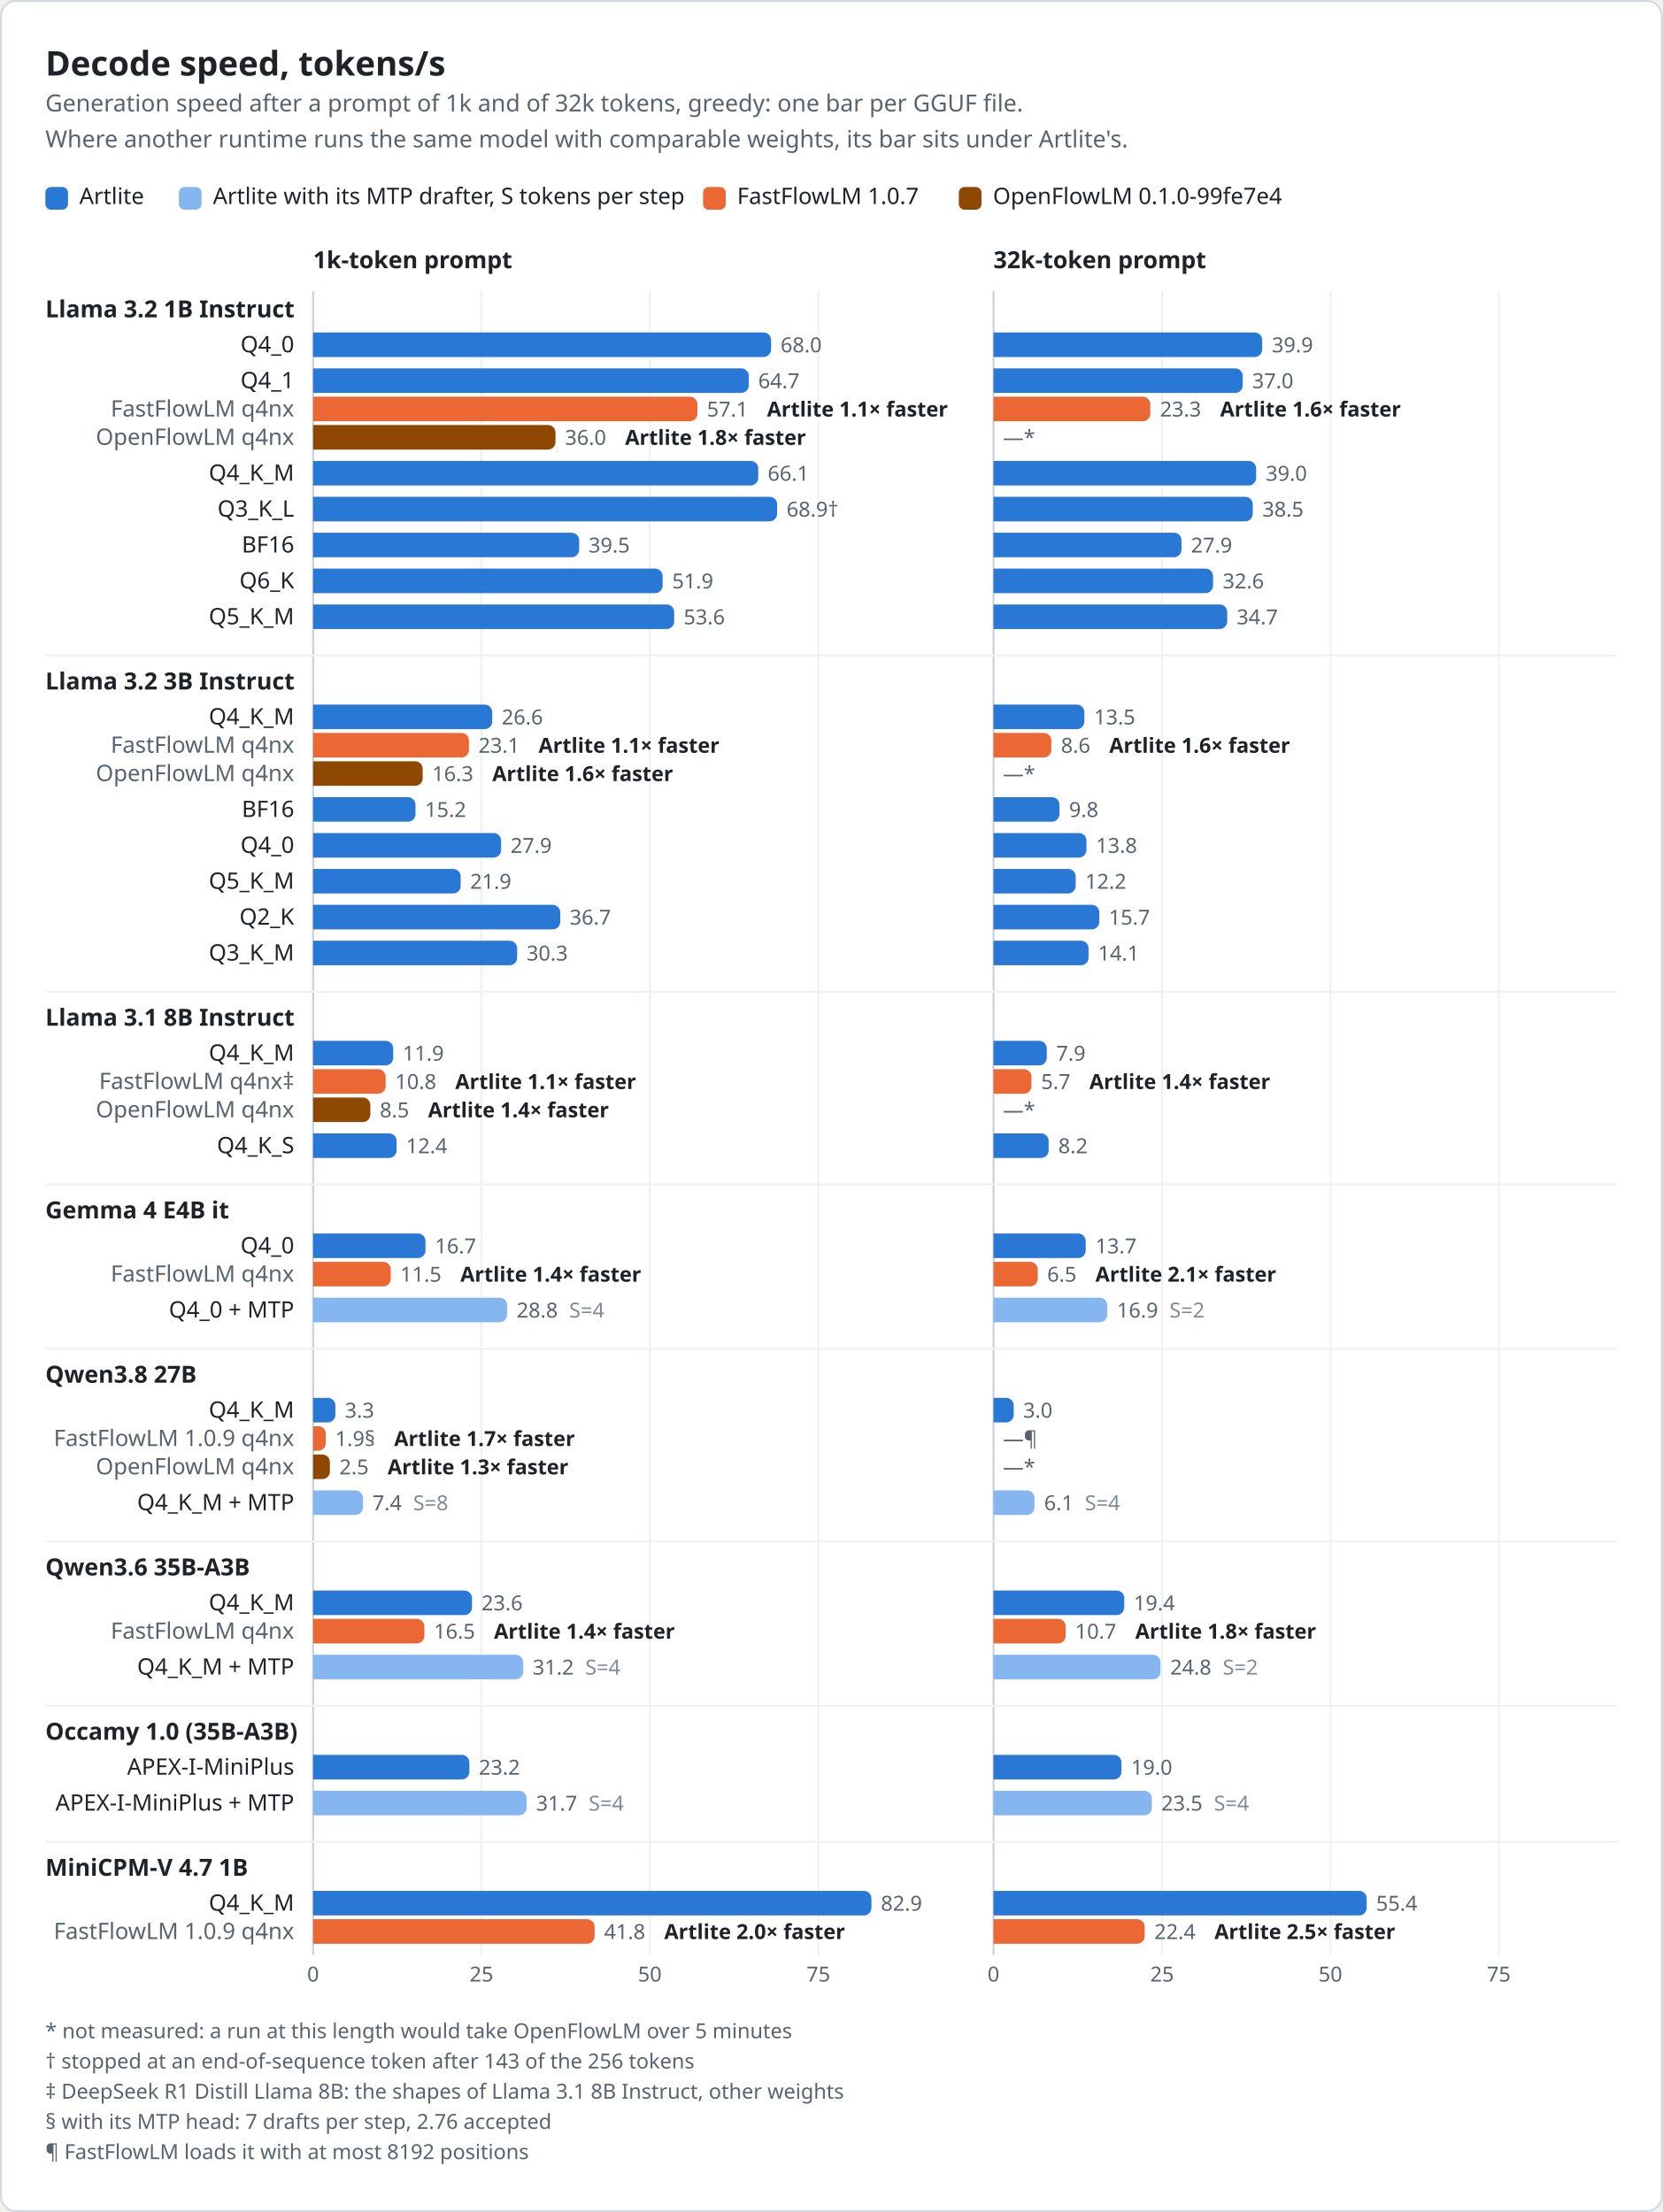
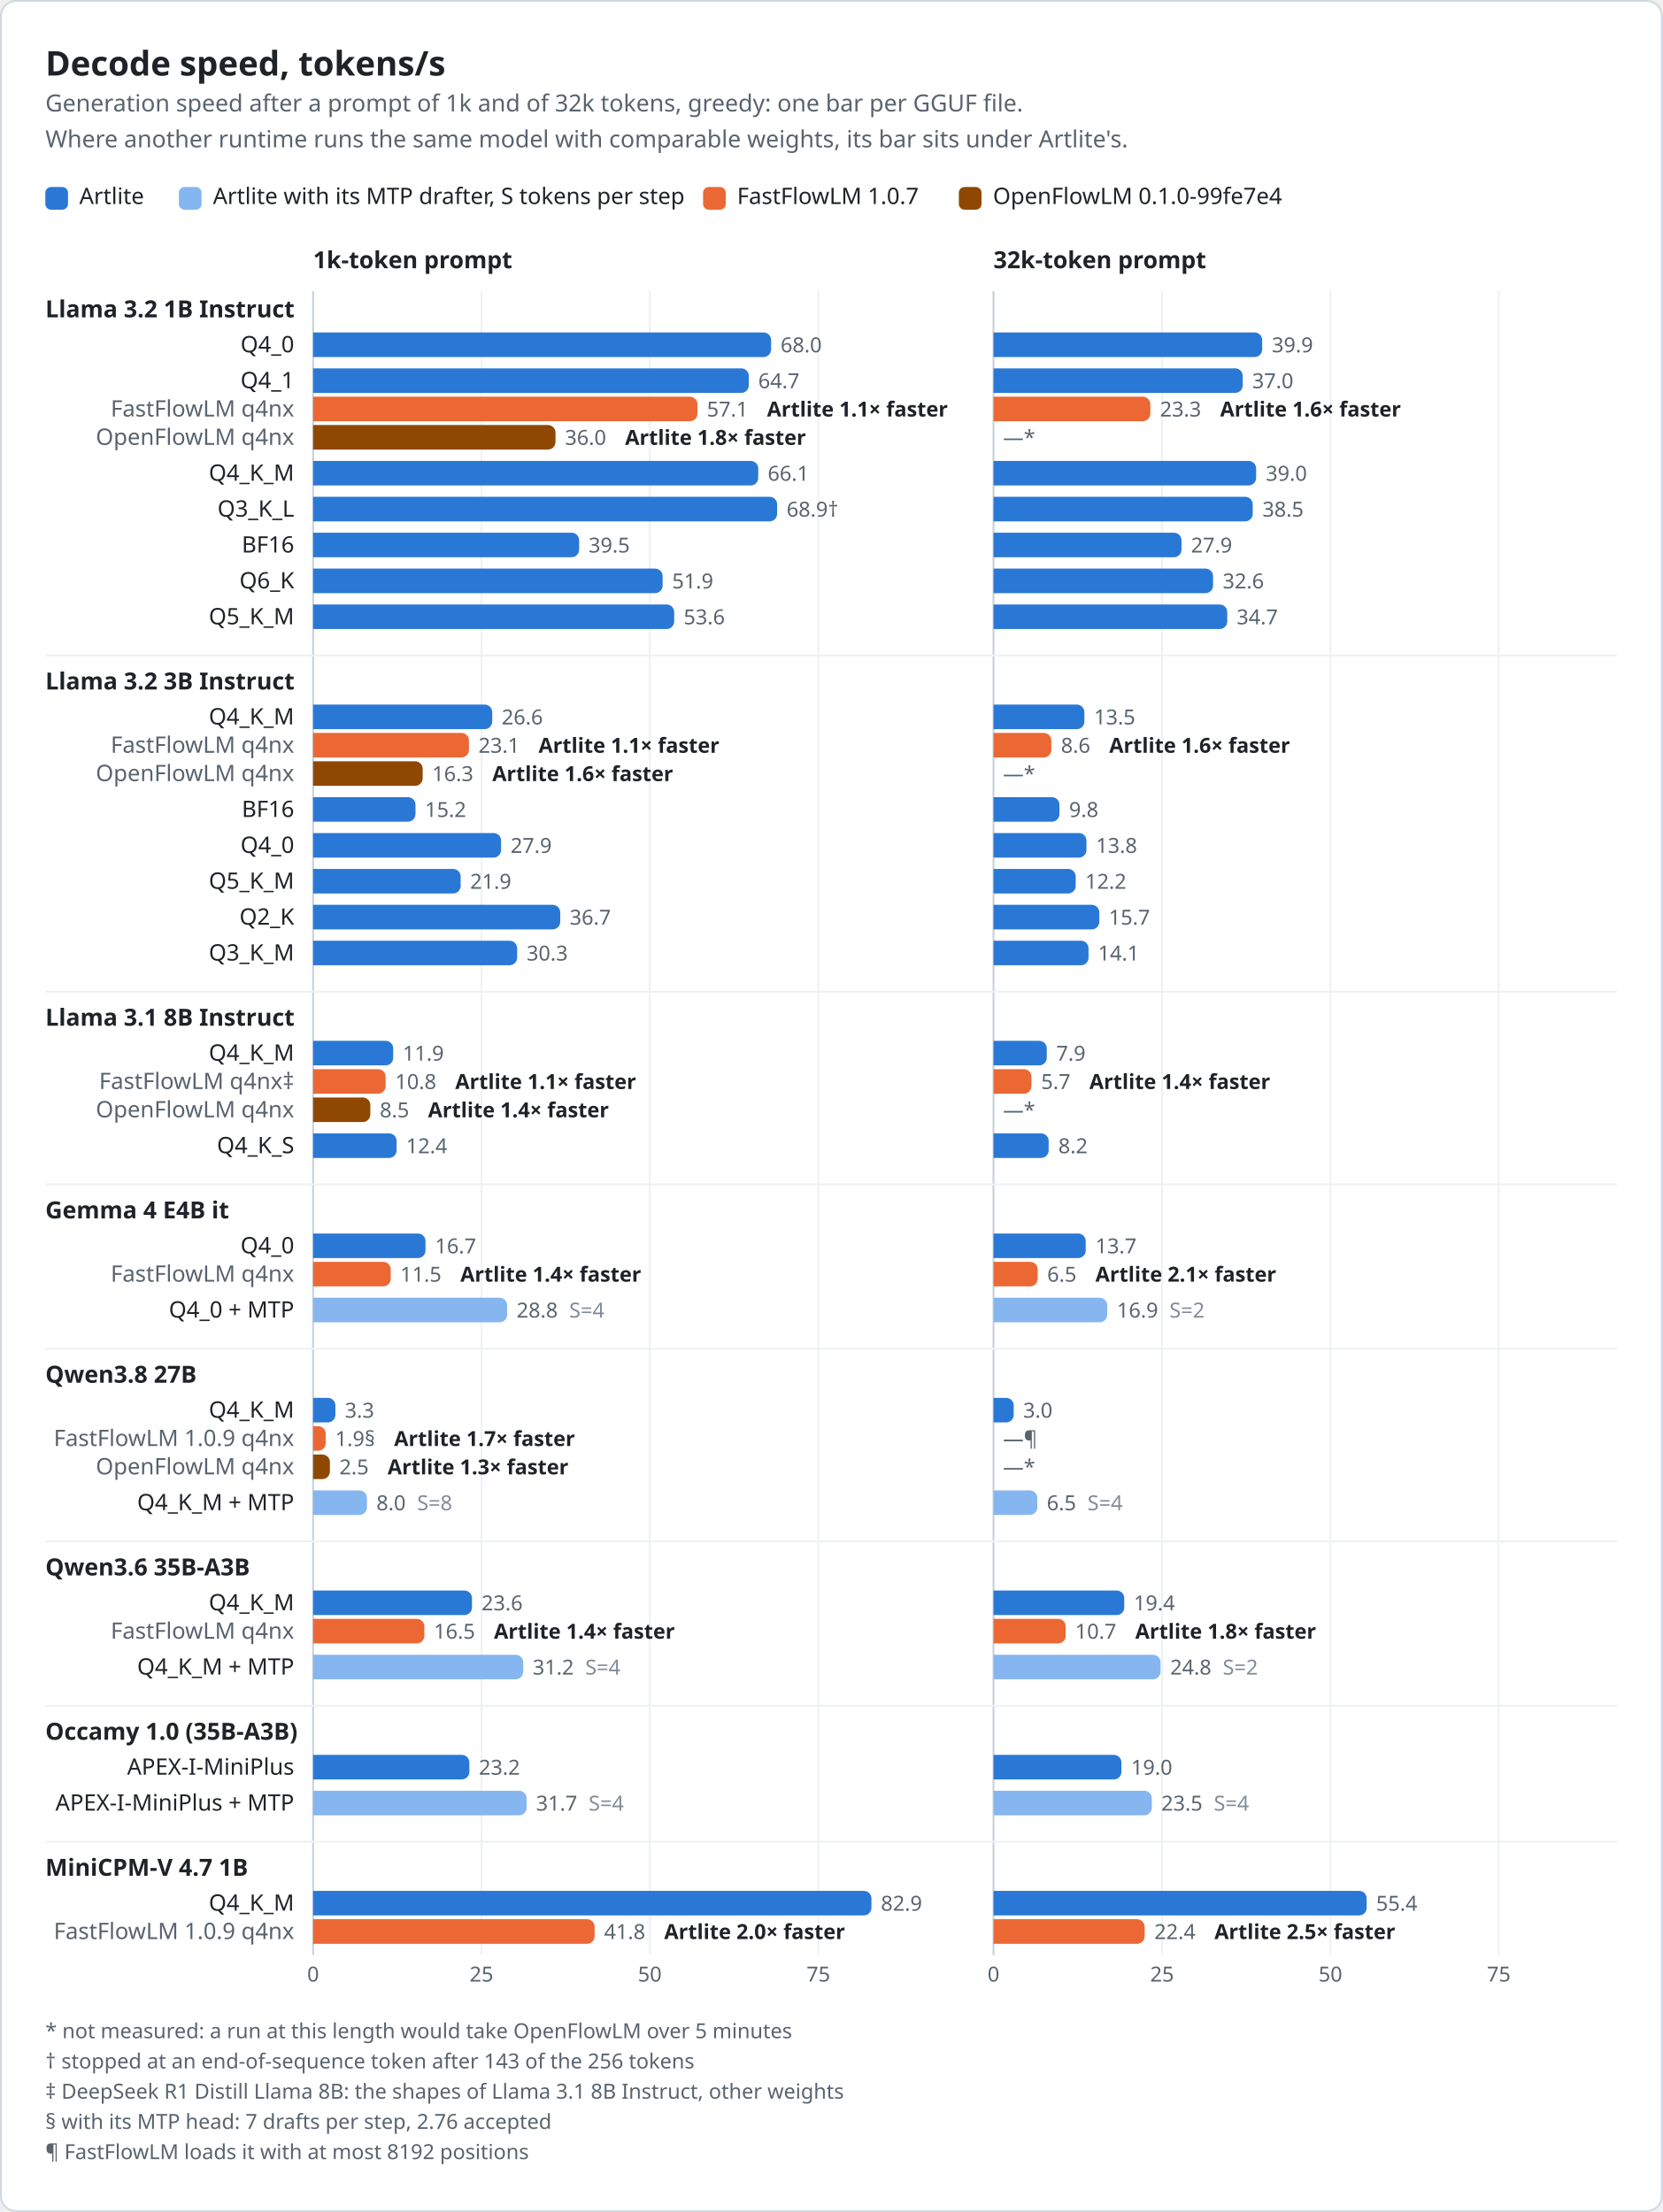
<svg xmlns="http://www.w3.org/2000/svg" width="880" height="1171" viewBox="0 0 880 1171" role="img" aria-labelledby="t d">
  <style>text{font-family:-apple-system, BlinkMacSystemFont, "Segoe UI", "Noto Sans", Helvetica, Arial, sans-serif;font-size:11px;fill:#59636e;font-variant-numeric:tabular-nums}.title{font-size:18px;font-weight:600;fill:#1f2328}.sub{font-size:12.5px}.h{font-size:12.5px;font-weight:600;fill:#1f2328}.lbl{font-size:12px;fill:#1f2328}.lbl2{font-size:12px}.strong{font-weight:600;fill:#1f2328}.muted{fill:#818b98}.small{font-size:10px}.halo{paint-order:stroke;stroke:#ffffff;stroke-width:3px;stroke-linejoin:round}.grid{stroke:#eef1f4}.axis{stroke:#c8d1da}.guide{stroke:#d5dce3}.bracket{stroke:#59636e;fill:none}.ft{fill:#86b6ef}.detail{font-size:12px;font-weight:400;fill:#59636e}.tile{fill:#eef1f4;stroke:#59636e;stroke-width:1}.cut{stroke:#59636e;stroke-width:.75;fill:none}.f0{fill:#2a78d6}.l0{stroke:#2a78d6;stroke-width:2;fill:none;stroke-linejoin:round;stroke-linecap:round}.d0{fill:#2a78d6;stroke:#ffffff;stroke-width:1.5}.b0{fill:#2a78d6;fill-opacity:.16}.f1{fill:#eb6834}.l1{stroke:#eb6834;stroke-width:2;fill:none;stroke-linejoin:round;stroke-linecap:round}.d1{fill:#eb6834;stroke:#ffffff;stroke-width:1.5}.b1{fill:#eb6834;fill-opacity:.16}.f2{fill:#1baf7a}.l2{stroke:#1baf7a;stroke-width:2;fill:none;stroke-linejoin:round;stroke-linecap:round}.d2{fill:#1baf7a;stroke:#ffffff;stroke-width:1.5}.b2{fill:#1baf7a;fill-opacity:.16}.f3{fill:#8f4801}.l3{stroke:#8f4801;stroke-width:2;fill:none;stroke-linejoin:round;stroke-linecap:round}.d3{fill:#8f4801;stroke:#ffffff;stroke-width:1.5}.b3{fill:#8f4801;fill-opacity:.16}</style>
  <rect x="0.5" y="0.5" width="879" height="1170" rx="8" fill="#ffffff" stroke="#d1d9e0" />
  <text x="24.0" y="40.0" class="title">Decode speed, tokens/s</text>
  <text x="24.0" y="59.0" class="sub">Generation speed after a prompt of 1k and of 32k tokens, greedy: one bar per GGUF file.</text>
  <text x="24.0" y="78.0" class="sub">Where another runtime runs the same model with comparable weights, its bar sits under Artlite's.</text>
  <rect x="24" y="99" width="12" height="12" rx="3" class="f0" />
  <text x="42.0" y="108.0" class="lbl">Artlite</text>
  <rect x="94.672" y="99" width="12" height="12" rx="3" class="ft" />
  <text x="112.7" y="108.0" class="lbl">Artlite with its MTP drafter, S tokens per step</text>
  <rect x="372.092" y="99" width="12" height="12" rx="3" class="f1" />
  <text x="390.1" y="108.0" class="lbl">FastFlowLM 1.0.7</text>
  <rect x="507.456" y="99" width="12" height="12" rx="3" class="f3" />
  <text x="525.5" y="108.0" class="lbl">OpenFlowLM 0.1.0-99fe7e4</text>
  <text x="165.7" y="142.0" class="h">1k-token prompt</text>
  <text x="525.8" y="142.0" class="h">32k-token prompt</text>
  <line x1="165.7" y1="154.0" x2="165.7" y2="1035.0" class="axis" />
  <text x="165.7" y="1049.0" text-anchor="middle">0</text>
  <line x1="254.8" y1="154.0" x2="254.8" y2="1035.0" class="grid" />
  <text x="254.8" y="1049.0" text-anchor="middle">25</text>
  <line x1="343.9" y1="154.0" x2="343.9" y2="1035.0" class="grid" />
  <text x="343.9" y="1049.0" text-anchor="middle">50</text>
  <line x1="433.1" y1="154.0" x2="433.1" y2="1035.0" class="grid" />
  <text x="433.1" y="1049.0" text-anchor="middle">75</text>
  <line x1="525.8" y1="154.0" x2="525.8" y2="1035.0" class="axis" />
  <text x="525.8" y="1049.0" text-anchor="middle">0</text>
  <line x1="615.0" y1="154.0" x2="615.0" y2="1035.0" class="grid" />
  <text x="615.0" y="1049.0" text-anchor="middle">25</text>
  <line x1="704.1" y1="154.0" x2="704.1" y2="1035.0" class="grid" />
  <text x="704.1" y="1049.0" text-anchor="middle">50</text>
  <line x1="793.2" y1="154.0" x2="793.2" y2="1035.0" class="grid" />
  <text x="793.2" y="1049.0" text-anchor="middle">75</text>
  <text x="24" y="168.0" class="h">Llama 3.2 1B Instruct</text>
  <text x="155.7" y="186.5" text-anchor="end" class="lbl">Q4_0</text>
  <path d="M165.7,176.0h238.4a4.0,4.0 0 0 1 4.0,4.0v5.0a4.0,4.0 0 0 1 -4.0,4.0h-238.4z" class="f0" />
  <text x="413.1" y="186.5">68.0</text>
  <path d="M525.8,176.0h138.2a4.0,4.0 0 0 1 4.0,4.0v5.0a4.0,4.0 0 0 1 -4.0,4.0h-138.2z" class="f0" />
  <text x="673.1" y="186.5">39.9</text>
  <text x="155.7" y="205.5" text-anchor="end" class="lbl">Q4_1</text>
  <path d="M165.7,195.0h226.6a4.0,4.0 0 0 1 4.0,4.0v5.0a4.0,4.0 0 0 1 -4.0,4.0h-226.6z" class="f0" />
  <text x="401.3" y="205.5">64.7</text>
  <path d="M525.8,195.0h127.9a4.0,4.0 0 0 1 4.0,4.0v5.0a4.0,4.0 0 0 1 -4.0,4.0h-127.9z" class="f0" />
  <text x="662.7" y="205.5">37.0</text>
  <text x="155.7" y="220.5" text-anchor="end" class="lbl2">FastFlowLM q4nx</text>
  <path d="M165.7,210.0h199.4a4.0,4.0 0 0 1 4.0,4.0v5.0a4.0,4.0 0 0 1 -4.0,4.0h-199.4z" class="f1" />
  <text x="374.1" y="220.5">57.1<tspan dx="10" class="strong">Artlite 1.1× faster</tspan>
  </text>
  <path d="M525.8,210.0h79.0a4.0,4.0 0 0 1 4.0,4.0v5.0a4.0,4.0 0 0 1 -4.0,4.0h-79.0z" class="f1" />
  <text x="613.9" y="220.5">23.3<tspan dx="10" class="strong">Artlite 1.6× faster</tspan>
  </text>
  <text x="155.7" y="235.5" text-anchor="end" class="lbl2">OpenFlowLM q4nx</text>
  <path d="M165.7,225.0h124.3a4.0,4.0 0 0 1 4.0,4.0v5.0a4.0,4.0 0 0 1 -4.0,4.0h-124.3z" class="f3" />
  <text x="299.0" y="235.5">36.0<tspan dx="10" class="strong">Artlite 1.8× faster</tspan>
  </text>
  <text x="530.8" y="235.5">—*</text>
  <text x="155.7" y="254.5" text-anchor="end" class="lbl">Q4_K_M</text>
  <path d="M165.7,244.0h231.6a4.0,4.0 0 0 1 4.0,4.0v5.0a4.0,4.0 0 0 1 -4.0,4.0h-231.6z" class="f0" />
  <text x="406.3" y="254.5">66.1</text>
  <path d="M525.8,244.0h135.0a4.0,4.0 0 0 1 4.0,4.0v5.0a4.0,4.0 0 0 1 -4.0,4.0h-135.0z" class="f0" />
  <text x="669.9" y="254.5">39.0</text>
  <text x="155.7" y="273.5" text-anchor="end" class="lbl">Q3_K_L</text>
  <path d="M165.7,263.0h241.6a4.0,4.0 0 0 1 4.0,4.0v5.0a4.0,4.0 0 0 1 -4.0,4.0h-241.6z" class="f0" />
  <text x="416.3" y="273.5">68.9†</text>
  <path d="M525.8,263.0h133.2a4.0,4.0 0 0 1 4.0,4.0v5.0a4.0,4.0 0 0 1 -4.0,4.0h-133.2z" class="f0" />
  <text x="668.1" y="273.5">38.5</text>
  <text x="155.7" y="292.5" text-anchor="end" class="lbl">BF16</text>
  <path d="M165.7,282.0h136.8a4.0,4.0 0 0 1 4.0,4.0v5.0a4.0,4.0 0 0 1 -4.0,4.0h-136.8z" class="f0" />
  <text x="311.5" y="292.5">39.5</text>
  <path d="M525.8,282.0h95.5a4.0,4.0 0 0 1 4.0,4.0v5.0a4.0,4.0 0 0 1 -4.0,4.0h-95.5z" class="f0" />
  <text x="630.3" y="292.5">27.9</text>
  <text x="155.7" y="311.5" text-anchor="end" class="lbl">Q6_K</text>
  <path d="M165.7,301.0h181.0a4.0,4.0 0 0 1 4.0,4.0v5.0a4.0,4.0 0 0 1 -4.0,4.0h-181.0z" class="f0" />
  <text x="355.7" y="311.5">51.9</text>
  <path d="M525.8,301.0h112.2a4.0,4.0 0 0 1 4.0,4.0v5.0a4.0,4.0 0 0 1 -4.0,4.0h-112.2z" class="f0" />
  <text x="647.1" y="311.5">32.6</text>
  <text x="155.7" y="330.5" text-anchor="end" class="lbl">Q5_K_M</text>
  <path d="M165.7,320.0h187.1a4.0,4.0 0 0 1 4.0,4.0v5.0a4.0,4.0 0 0 1 -4.0,4.0h-187.1z" class="f0" />
  <text x="361.8" y="330.5">53.6</text>
  <path d="M525.8,320.0h119.7a4.0,4.0 0 0 1 4.0,4.0v5.0a4.0,4.0 0 0 1 -4.0,4.0h-119.7z" class="f0" />
  <text x="654.5" y="330.5">34.7</text>
  <line x1="24" y1="347.0" x2="856" y2="347.0" class="grid" />
  <text x="24" y="365.0" class="h">Llama 3.2 3B Instruct</text>
  <text x="155.7" y="383.5" text-anchor="end" class="lbl">Q4_K_M</text>
  <path d="M165.7,373.0h90.8a4.0,4.0 0 0 1 4.0,4.0v5.0a4.0,4.0 0 0 1 -4.0,4.0h-90.8z" class="f0" />
  <text x="265.5" y="383.5">26.6</text>
  <path d="M525.8,373.0h44.1a4.0,4.0 0 0 1 4.0,4.0v5.0a4.0,4.0 0 0 1 -4.0,4.0h-44.1z" class="f0" />
  <text x="579.0" y="383.5">13.5</text>
  <text x="155.7" y="398.5" text-anchor="end" class="lbl2">FastFlowLM q4nx</text>
  <path d="M165.7,388.0h78.5a4.0,4.0 0 0 1 4.0,4.0v5.0a4.0,4.0 0 0 1 -4.0,4.0h-78.5z" class="f1" />
  <text x="253.2" y="398.5">23.1<tspan dx="10" class="strong">Artlite 1.1× faster</tspan>
  </text>
  <path d="M525.8,388.0h26.6a4.0,4.0 0 0 1 4.0,4.0v5.0a4.0,4.0 0 0 1 -4.0,4.0h-26.6z" class="f1" />
  <text x="561.5" y="398.5">8.6<tspan dx="10" class="strong">Artlite 1.6× faster</tspan>
  </text>
  <text x="155.7" y="413.5" text-anchor="end" class="lbl2">OpenFlowLM q4nx</text>
  <path d="M165.7,403.0h54.0a4.0,4.0 0 0 1 4.0,4.0v5.0a4.0,4.0 0 0 1 -4.0,4.0h-54.0z" class="f3" />
  <text x="228.7" y="413.5">16.3<tspan dx="10" class="strong">Artlite 1.6× faster</tspan>
  </text>
  <text x="530.8" y="413.5">—*</text>
  <text x="155.7" y="432.5" text-anchor="end" class="lbl">BF16</text>
  <path d="M165.7,422.0h50.2a4.0,4.0 0 0 1 4.0,4.0v5.0a4.0,4.0 0 0 1 -4.0,4.0h-50.2z" class="f0" />
  <text x="224.9" y="432.5">15.2</text>
  <path d="M525.8,422.0h30.9a4.0,4.0 0 0 1 4.0,4.0v5.0a4.0,4.0 0 0 1 -4.0,4.0h-30.9z" class="f0" />
  <text x="565.8" y="432.5">9.8</text>
  <text x="155.7" y="451.5" text-anchor="end" class="lbl">Q4_0</text>
  <path d="M165.7,441.0h95.5a4.0,4.0 0 0 1 4.0,4.0v5.0a4.0,4.0 0 0 1 -4.0,4.0h-95.5z" class="f0" />
  <text x="270.2" y="451.5">27.9</text>
  <path d="M525.8,441.0h45.2a4.0,4.0 0 0 1 4.0,4.0v5.0a4.0,4.0 0 0 1 -4.0,4.0h-45.2z" class="f0" />
  <text x="580.0" y="451.5">13.8</text>
  <text x="155.7" y="470.5" text-anchor="end" class="lbl">Q5_K_M</text>
  <path d="M165.7,460.0h74.1a4.0,4.0 0 0 1 4.0,4.0v5.0a4.0,4.0 0 0 1 -4.0,4.0h-74.1z" class="f0" />
  <text x="248.8" y="470.5">21.9</text>
  <path d="M525.8,460.0h39.5a4.0,4.0 0 0 1 4.0,4.0v5.0a4.0,4.0 0 0 1 -4.0,4.0h-39.5z" class="f0" />
  <text x="574.3" y="470.5">12.2</text>
  <text x="155.7" y="489.5" text-anchor="end" class="lbl">Q2_K</text>
  <path d="M165.7,479.0h126.8a4.0,4.0 0 0 1 4.0,4.0v5.0a4.0,4.0 0 0 1 -4.0,4.0h-126.8z" class="f0" />
  <text x="301.5" y="489.5">36.7</text>
  <path d="M525.8,479.0h52.0a4.0,4.0 0 0 1 4.0,4.0v5.0a4.0,4.0 0 0 1 -4.0,4.0h-52.0z" class="f0" />
  <text x="586.8" y="489.5">15.7</text>
  <text x="155.7" y="508.5" text-anchor="end" class="lbl">Q3_K_M</text>
  <path d="M165.7,498.0h104.0a4.0,4.0 0 0 1 4.0,4.0v5.0a4.0,4.0 0 0 1 -4.0,4.0h-104.0z" class="f0" />
  <text x="278.7" y="508.5">30.3</text>
  <path d="M525.8,498.0h46.3a4.0,4.0 0 0 1 4.0,4.0v5.0a4.0,4.0 0 0 1 -4.0,4.0h-46.3z" class="f0" />
  <text x="581.1" y="508.5">14.1</text>
  <line x1="24" y1="525.0" x2="856" y2="525.0" class="grid" />
  <text x="24" y="543.0" class="h">Llama 3.1 8B Instruct</text>
  <text x="155.7" y="561.5" text-anchor="end" class="lbl">Q4_K_M</text>
  <path d="M165.7,551.0h38.4a4.0,4.0 0 0 1 4.0,4.0v5.0a4.0,4.0 0 0 1 -4.0,4.0h-38.4z" class="f0" />
  <text x="213.1" y="561.5">11.9</text>
  <path d="M525.8,551.0h24.2a4.0,4.0 0 0 1 4.0,4.0v5.0a4.0,4.0 0 0 1 -4.0,4.0h-24.2z" class="f0" />
  <text x="559.0" y="561.5">7.9</text>
  <text x="155.7" y="576.5" text-anchor="end" class="lbl2">FastFlowLM q4nx‡</text>
  <path d="M165.7,566.0h34.4a4.0,4.0 0 0 1 4.0,4.0v5.0a4.0,4.0 0 0 1 -4.0,4.0h-34.4z" class="f1" />
  <text x="209.1" y="576.5">10.8<tspan dx="10" class="strong">Artlite 1.1× faster</tspan>
  </text>
  <path d="M525.8,566.0h16.1a4.0,4.0 0 0 1 4.0,4.0v5.0a4.0,4.0 0 0 1 -4.0,4.0h-16.1z" class="f1" />
  <text x="551.0" y="576.5">5.7<tspan dx="10" class="strong">Artlite 1.4× faster</tspan>
  </text>
  <text x="155.7" y="591.5" text-anchor="end" class="lbl2">OpenFlowLM q4nx</text>
  <path d="M165.7,581.0h26.3a4.0,4.0 0 0 1 4.0,4.0v5.0a4.0,4.0 0 0 1 -4.0,4.0h-26.3z" class="f3" />
  <text x="201.0" y="591.5">8.5<tspan dx="10" class="strong">Artlite 1.4× faster</tspan>
  </text>
  <text x="530.8" y="591.5">—*</text>
  <text x="155.7" y="610.5" text-anchor="end" class="lbl">Q4_K_S</text>
  <path d="M165.7,600.0h40.2a4.0,4.0 0 0 1 4.0,4.0v5.0a4.0,4.0 0 0 1 -4.0,4.0h-40.2z" class="f0" />
  <text x="214.9" y="610.5">12.4</text>
  <path d="M525.8,600.0h25.2a4.0,4.0 0 0 1 4.0,4.0v5.0a4.0,4.0 0 0 1 -4.0,4.0h-25.2z" class="f0" />
  <text x="560.1" y="610.5">8.2</text>
  <line x1="24" y1="627.0" x2="856" y2="627.0" class="grid" />
  <text x="24" y="645.0" class="h">Gemma 4 E4B it</text>
  <text x="155.7" y="663.5" text-anchor="end" class="lbl">Q4_0</text>
  <path d="M165.7,653.0h55.5a4.0,4.0 0 0 1 4.0,4.0v5.0a4.0,4.0 0 0 1 -4.0,4.0h-55.5z" class="f0" />
  <text x="230.2" y="663.5">16.7</text>
  <path d="M525.8,653.0h44.8a4.0,4.0 0 0 1 4.0,4.0v5.0a4.0,4.0 0 0 1 -4.0,4.0h-44.8z" class="f0" />
  <text x="579.7" y="663.5">13.7</text>
  <text x="155.7" y="678.5" text-anchor="end" class="lbl2">FastFlowLM q4nx</text>
  <path d="M165.7,668.0h37.1a4.0,4.0 0 0 1 4.0,4.0v5.0a4.0,4.0 0 0 1 -4.0,4.0h-37.1z" class="f1" />
  <text x="211.8" y="678.5">11.5<tspan dx="10" class="strong">Artlite 1.4× faster</tspan>
  </text>
  <path d="M525.8,668.0h19.4a4.0,4.0 0 0 1 4.0,4.0v5.0a4.0,4.0 0 0 1 -4.0,4.0h-19.4z" class="f1" />
  <text x="554.2" y="678.5">6.5<tspan dx="10" class="strong">Artlite 2.1× faster</tspan>
  </text>
  <text x="155.7" y="697.5" text-anchor="end" class="lbl">Q4_0 + MTP</text>
  <path d="M165.7,687.0h98.7a4.0,4.0 0 0 1 4.0,4.0v5.0a4.0,4.0 0 0 1 -4.0,4.0h-98.7z" class="ft" />
  <text x="273.4" y="697.5">28.8<tspan dx="6" class="muted">S=4</tspan>
  </text>
  <path d="M525.8,687.0h56.2a4.0,4.0 0 0 1 4.0,4.0v5.0a4.0,4.0 0 0 1 -4.0,4.0h-56.2z" class="ft" />
  <text x="591.1" y="697.5">16.9<tspan dx="6" class="muted">S=2</tspan>
  </text>
  <line x1="24" y1="714.0" x2="856" y2="714.0" class="grid" />
  <text x="24" y="732.0" class="h">Qwen3.8 27B</text>
  <text x="155.7" y="750.5" text-anchor="end" class="lbl">Q4_K_M</text>
  <path d="M165.7,740.0h7.8a4.0,4.0 0 0 1 4.0,4.0v5.0a4.0,4.0 0 0 1 -4.0,4.0h-7.8z" class="f0" />
  <text x="182.5" y="750.5">3.3</text>
  <path d="M525.8,740.0h6.7a4.0,4.0 0 0 1 4.0,4.0v5.0a4.0,4.0 0 0 1 -4.0,4.0h-6.7z" class="f0" />
  <text x="541.5" y="750.5">3.0</text>
  <text x="155.7" y="765.5" text-anchor="end" class="lbl2">FastFlowLM 1.0.9 q4nx</text>
  <path d="M165.7,755.0h2.7a4.0,4.0 0 0 1 4.0,4.0v5.0a4.0,4.0 0 0 1 -4.0,4.0h-2.7z" class="f1" />
  <text x="177.4" y="765.5">1.9§<tspan dx="10" class="strong">Artlite 1.7× faster</tspan>
  </text>
  <text x="530.8" y="765.5">—¶</text>
  <text x="155.7" y="780.5" text-anchor="end" class="lbl2">OpenFlowLM q4nx</text>
  <path d="M165.7,770.0h4.9a4.0,4.0 0 0 1 4.0,4.0v5.0a4.0,4.0 0 0 1 -4.0,4.0h-4.9z" class="f3" />
  <text x="179.6" y="780.5">2.5<tspan dx="10" class="strong">Artlite 1.3× faster</tspan>
  </text>
  <text x="530.8" y="780.5">—*</text>
  <text x="155.7" y="799.5" text-anchor="end" class="lbl">Q4_K_M + MTP</text>
-   <path d="M165.7,789.0h22.4a4.0,4.0 0 0 1 4.0,4.0v5.0a4.0,4.0 0 0 1 -4.0,4.0h-22.4z" class="ft" />
-   <text x="197.1" y="799.5">7.4<tspan dx="6" class="muted">S=8</tspan>
-   </text>
-   <path d="M525.8,789.0h17.7a4.0,4.0 0 0 1 4.0,4.0v5.0a4.0,4.0 0 0 1 -4.0,4.0h-17.7z" class="ft" />
-   <text x="552.6" y="799.5">6.1<tspan dx="6" class="muted">S=4</tspan>
+   <path d="M165.7,789.0h24.5a4.0,4.0 0 0 1 4.0,4.0v5.0a4.0,4.0 0 0 1 -4.0,4.0h-24.5z" class="ft" />
+   <text x="199.2" y="799.5">8.0<tspan dx="6" class="muted">S=8</tspan>
+   </text>
+   <path d="M525.8,789.0h19.2a4.0,4.0 0 0 1 4.0,4.0v5.0a4.0,4.0 0 0 1 -4.0,4.0h-19.2z" class="ft" />
+   <text x="554.0" y="799.5">6.5<tspan dx="6" class="muted">S=4</tspan>
  </text>
  <line x1="24" y1="816.0" x2="856" y2="816.0" class="grid" />
  <text x="24" y="834.0" class="h">Qwen3.6 35B-A3B</text>
  <text x="155.7" y="852.5" text-anchor="end" class="lbl">Q4_K_M</text>
  <path d="M165.7,842.0h80.1a4.0,4.0 0 0 1 4.0,4.0v5.0a4.0,4.0 0 0 1 -4.0,4.0h-80.1z" class="f0" />
  <text x="254.8" y="852.5">23.6</text>
  <path d="M525.8,842.0h65.2a4.0,4.0 0 0 1 4.0,4.0v5.0a4.0,4.0 0 0 1 -4.0,4.0h-65.2z" class="f0" />
  <text x="600.0" y="852.5">19.4</text>
  <text x="155.7" y="867.5" text-anchor="end" class="lbl2">FastFlowLM q4nx</text>
  <path d="M165.7,857.0h54.9a4.0,4.0 0 0 1 4.0,4.0v5.0a4.0,4.0 0 0 1 -4.0,4.0h-54.9z" class="f1" />
  <text x="229.6" y="867.5">16.5<tspan dx="10" class="strong">Artlite 1.4× faster</tspan>
  </text>
  <path d="M525.8,857.0h34.2a4.0,4.0 0 0 1 4.0,4.0v5.0a4.0,4.0 0 0 1 -4.0,4.0h-34.2z" class="f1" />
  <text x="569.0" y="867.5">10.7<tspan dx="10" class="strong">Artlite 1.8× faster</tspan>
  </text>
  <text x="155.7" y="886.5" text-anchor="end" class="lbl">Q4_K_M + MTP</text>
  <path d="M165.7,876.0h107.2a4.0,4.0 0 0 1 4.0,4.0v5.0a4.0,4.0 0 0 1 -4.0,4.0h-107.2z" class="ft" />
  <text x="281.9" y="886.5">31.2<tspan dx="6" class="muted">S=4</tspan>
  </text>
  <path d="M525.8,876.0h84.4a4.0,4.0 0 0 1 4.0,4.0v5.0a4.0,4.0 0 0 1 -4.0,4.0h-84.4z" class="ft" />
  <text x="619.3" y="886.5">24.8<tspan dx="6" class="muted">S=2</tspan>
  </text>
  <line x1="24" y1="903.0" x2="856" y2="903.0" class="grid" />
  <text x="24" y="921.0" class="h">Occamy 1.0 (35B-A3B)</text>
  <text x="155.7" y="939.5" text-anchor="end" class="lbl">APEX-I-MiniPlus</text>
  <path d="M165.7,929.0h78.7a4.0,4.0 0 0 1 4.0,4.0v5.0a4.0,4.0 0 0 1 -4.0,4.0h-78.7z" class="f0" />
  <text x="253.4" y="939.5">23.2</text>
  <path d="M525.8,929.0h63.7a4.0,4.0 0 0 1 4.0,4.0v5.0a4.0,4.0 0 0 1 -4.0,4.0h-63.7z" class="f0" />
  <text x="598.6" y="939.5">19.0</text>
  <text x="155.7" y="958.5" text-anchor="end" class="lbl">APEX-I-MiniPlus + MTP</text>
  <path d="M165.7,948.0h109.0a4.0,4.0 0 0 1 4.0,4.0v5.0a4.0,4.0 0 0 1 -4.0,4.0h-109.0z" class="ft" />
  <text x="283.7" y="958.5">31.7<tspan dx="6" class="muted">S=4</tspan>
  </text>
  <path d="M525.8,948.0h79.8a4.0,4.0 0 0 1 4.0,4.0v5.0a4.0,4.0 0 0 1 -4.0,4.0h-79.8z" class="ft" />
  <text x="614.6" y="958.5">23.5<tspan dx="6" class="muted">S=4</tspan>
  </text>
  <line x1="24" y1="975.0" x2="856" y2="975.0" class="grid" />
  <text x="24" y="993.0" class="h">MiniCPM-V 4.7 1B</text>
  <text x="155.7" y="1011.5" text-anchor="end" class="lbl">Q4_K_M</text>
  <path d="M165.7,1001.0h291.5a4.0,4.0 0 0 1 4.0,4.0v5.0a4.0,4.0 0 0 1 -4.0,4.0h-291.5z" class="f0" />
  <text x="466.2" y="1011.5">82.9</text>
  <path d="M525.8,1001.0h193.5a4.0,4.0 0 0 1 4.0,4.0v5.0a4.0,4.0 0 0 1 -4.0,4.0h-193.5z" class="f0" />
  <text x="728.3" y="1011.5">55.4</text>
  <text x="155.7" y="1026.5" text-anchor="end" class="lbl2">FastFlowLM 1.0.9 q4nx</text>
  <path d="M165.7,1016.0h145.0a4.0,4.0 0 0 1 4.0,4.0v5.0a4.0,4.0 0 0 1 -4.0,4.0h-145.0z" class="f1" />
  <text x="319.7" y="1026.5">41.8<tspan dx="10" class="strong">Artlite 2.0× faster</tspan>
  </text>
  <path d="M525.8,1016.0h76.0a4.0,4.0 0 0 1 4.0,4.0v5.0a4.0,4.0 0 0 1 -4.0,4.0h-76.0z" class="f1" />
  <text x="610.9" y="1026.5">22.4<tspan dx="10" class="strong">Artlite 2.5× faster</tspan>
  </text>
  <text x="24.0" y="1079.0">* not measured: a run at this length would take OpenFlowLM over 5 minutes</text>
  <text x="24.0" y="1095.0">† stopped at an end-of-sequence token after 143 of the 256 tokens</text>
  <text x="24.0" y="1111.0">‡ DeepSeek R1 Distill Llama 8B: the shapes of Llama 3.1 8B Instruct, other weights</text>
  <text x="24.0" y="1127.0">§ with its MTP head: 7 drafts per step, 2.76 accepted</text>
  <text x="24.0" y="1143.0">¶ FastFlowLM loads it with at most 8192 positions</text>
</svg>
